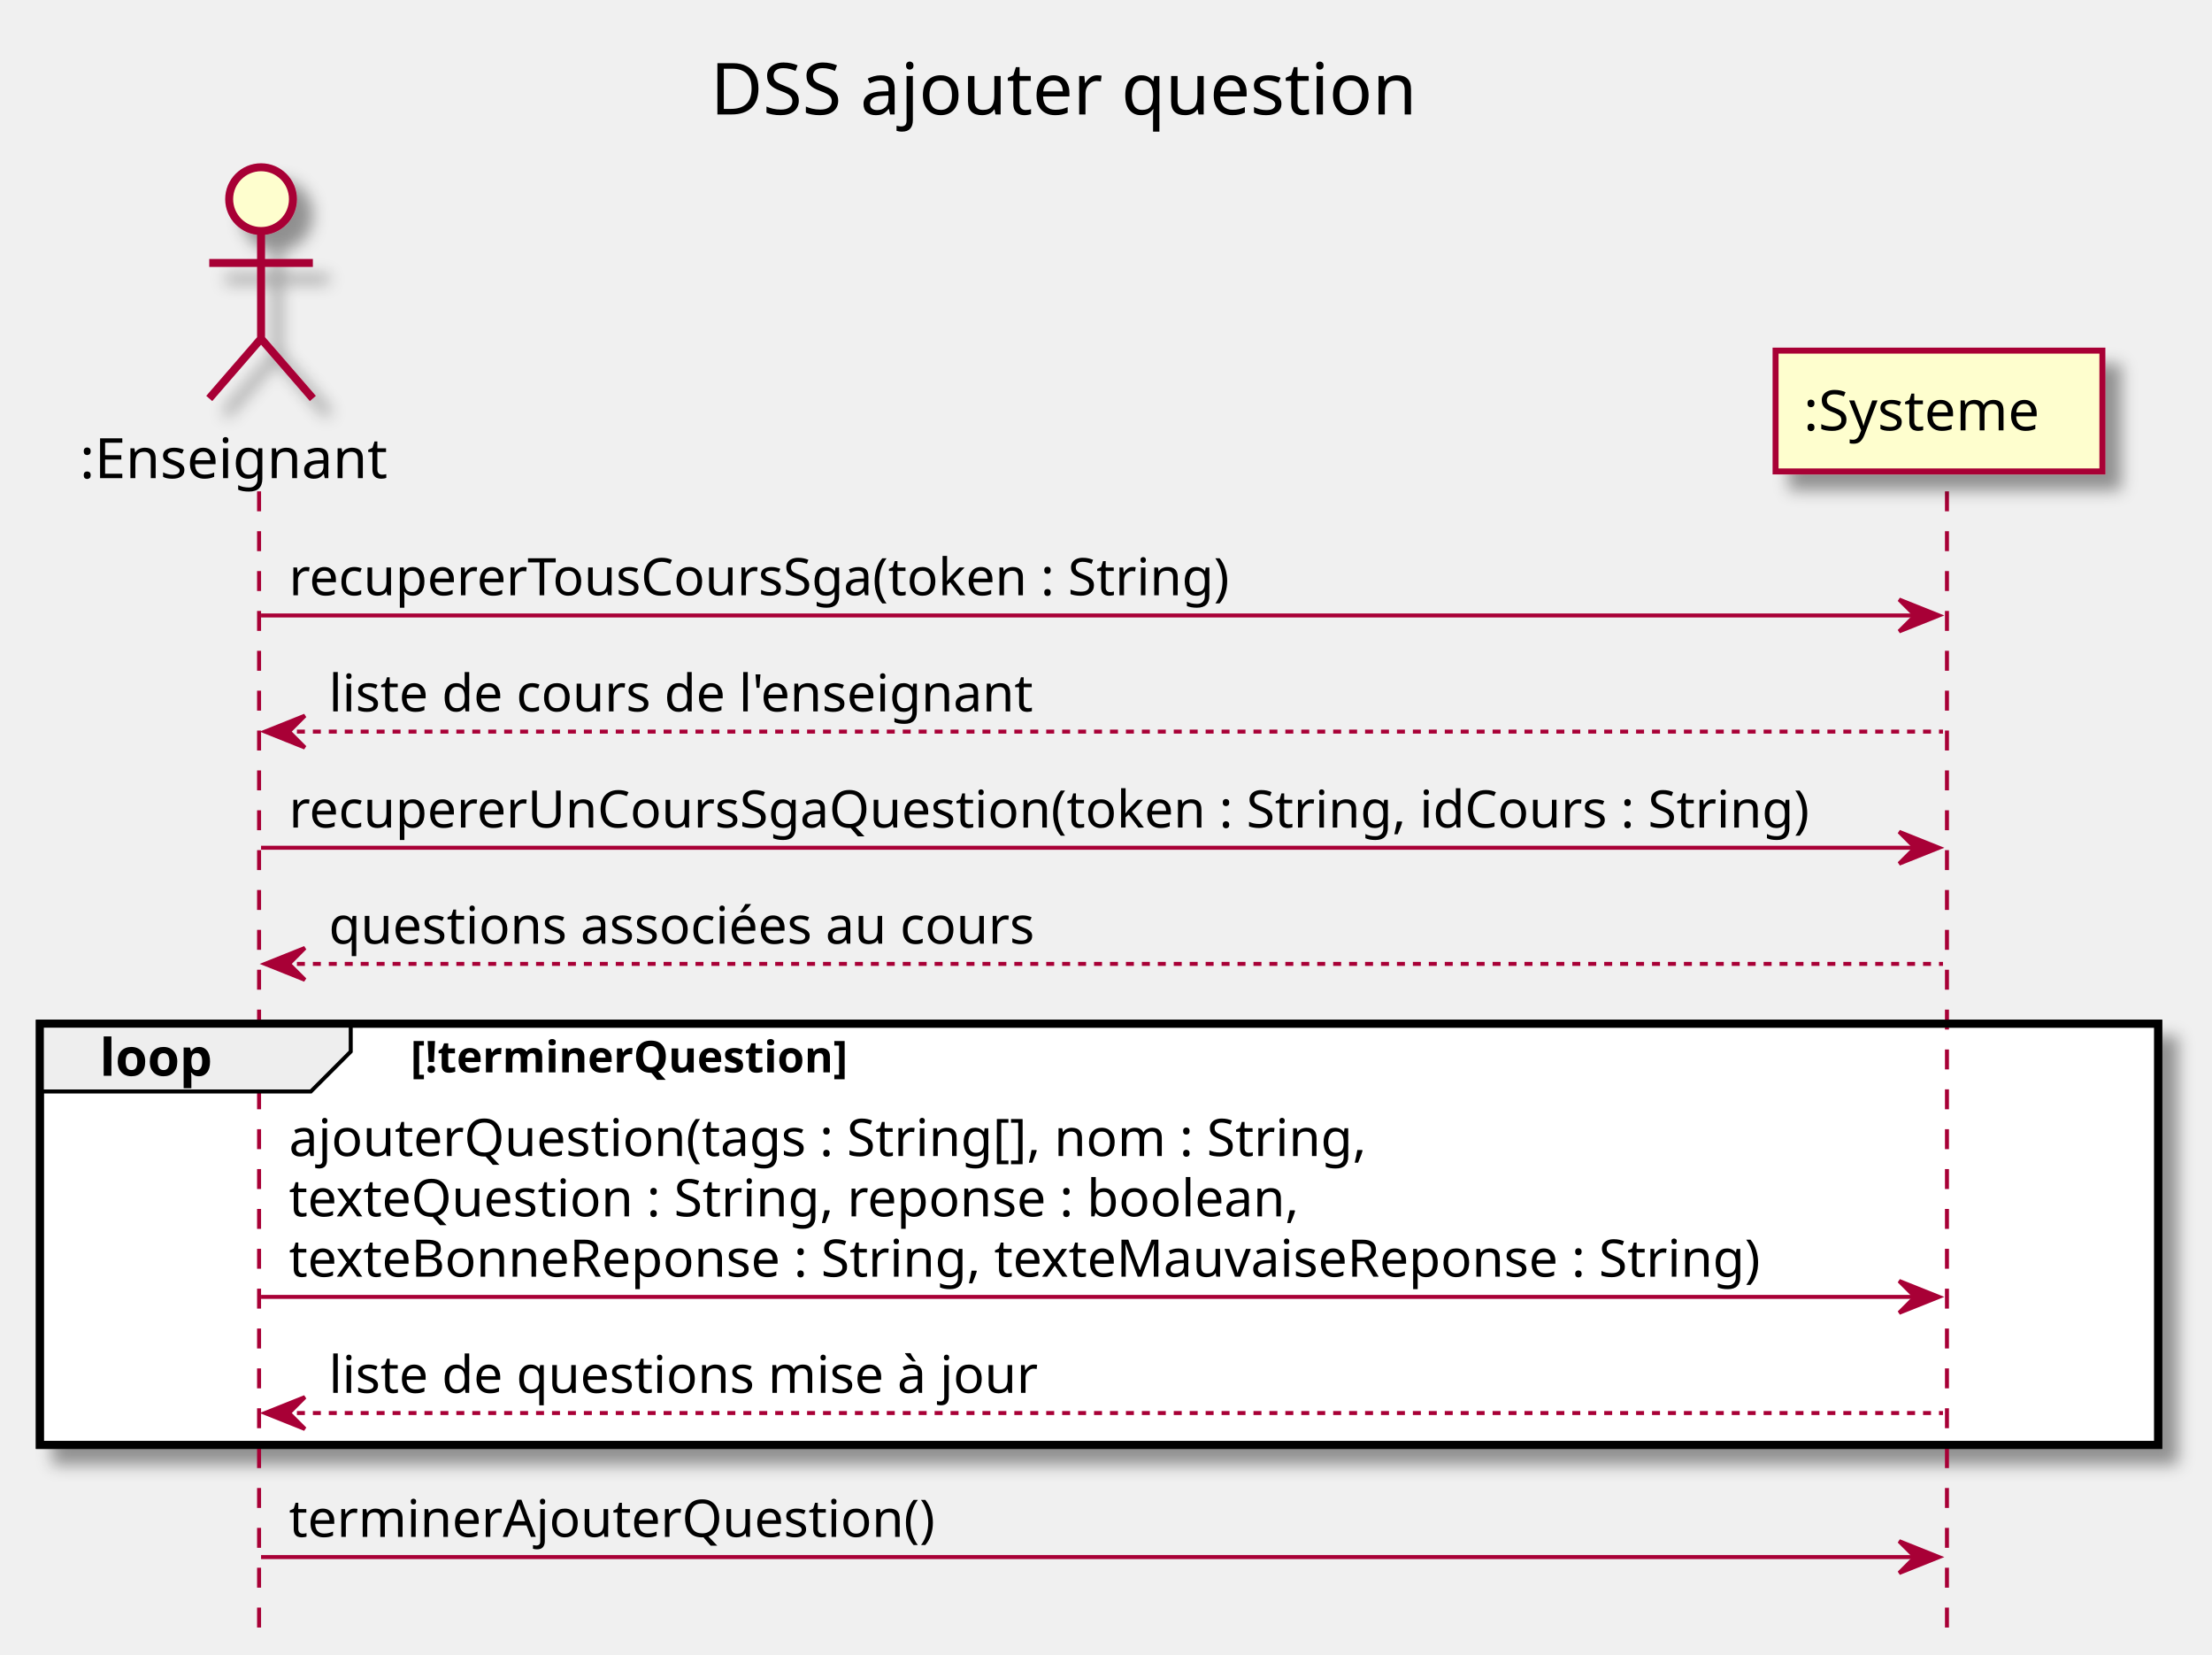
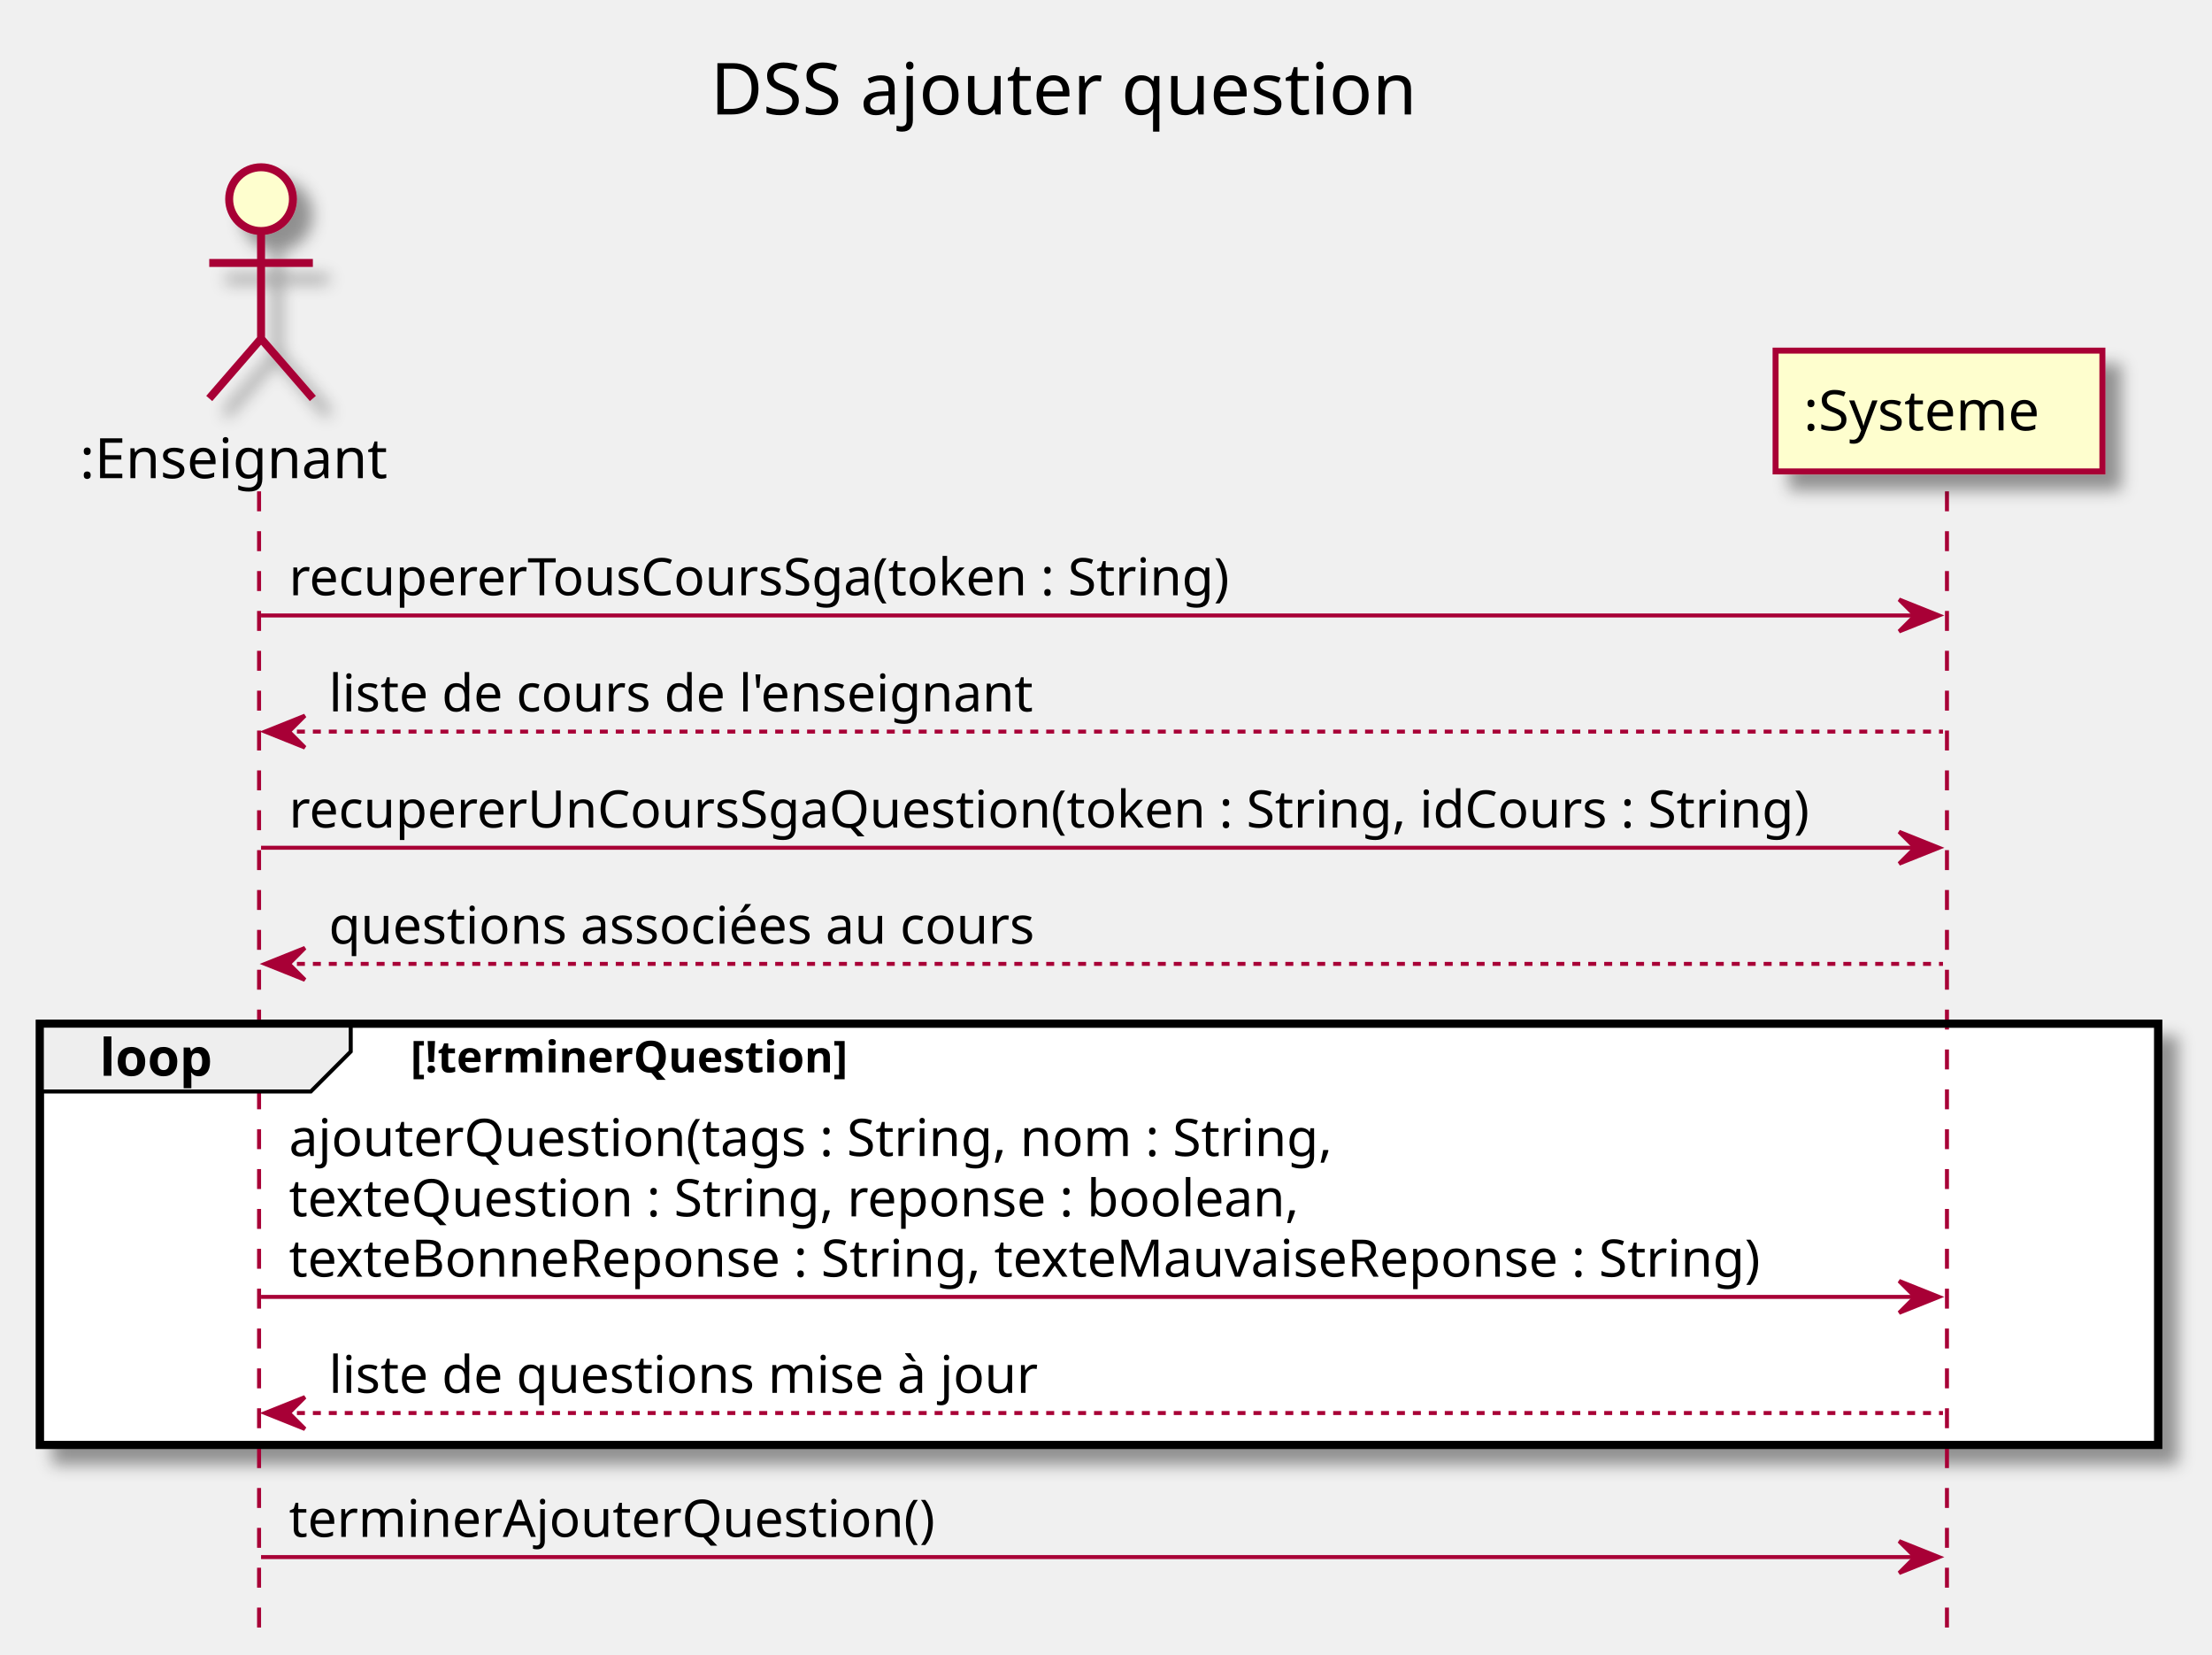
<svg xmlns="http://www.w3.org/2000/svg" contentScriptType="application/ecmascript" contentStyleType="text/css" height="415px" preserveAspectRatio="none" style="width:555px;height:415px;background:#FFFFFF;" version="1.1" viewBox="0 0 555 415" width="555px" zoomAndPan="magnify">
  <defs>
-     <filter height="300%" id="fqn4bgz2xbhf4" width="300%" x="-1" y="-1">
+     <filter height="300%" id="f13wecjdqct7wy" width="300%" x="-1" y="-1">
      <feGaussianBlur result="blurOut" stdDeviation="2.0" />
      <feColorMatrix in="blurOut" result="blurOut2" type="matrix" values="0 0 0 0 0 0 0 0 0 0 0 0 0 0 0 0 0 0 .4 0" />
      <feOffset dx="4.0" dy="4.0" in="blurOut2" result="blurOut3" />
      <feBlend in="SourceGraphic" in2="blurOut3" mode="normal" />
    </filter>
  </defs>
  <g>
    <text fill="#000000" font-family="sans-serif" font-size="18" lengthAdjust="spacing" textLength="195" x="178.25" y="28.708">DSS ajouter question</text>
-     <rect fill="#FFFFFF" filter="url(#fqn4bgz2xbhf4)" height="105.664" style="stroke:#000000;stroke-width:2.0;" width="531.5" x="10" y="256.781" />
+     <rect fill="#FFFFFF" filter="url(#f13wecjdqct7wy)" height="105.664" style="stroke:#000000;stroke-width:2.0;" width="531.5" x="10" y="256.781" />
    <line style="stroke:#A80036;stroke-width:1.0;stroke-dasharray:5.0,5.0;" x1="65" x2="65" y1="123.25" y2="408.578" />
    <line style="stroke:#A80036;stroke-width:1.0;stroke-dasharray:5.0,5.0;" x1="488.5" x2="488.5" y1="123.25" y2="408.578" />
    <text fill="#000000" font-family="sans-serif" font-size="14" lengthAdjust="spacing" textLength="85" x="20" y="119.948">:Enseignant</text>
-     <ellipse cx="65.5" cy="49.953" fill="#FEFECE" filter="url(#fqn4bgz2xbhf4)" rx="8" ry="8" style="stroke:#A80036;stroke-width:2.0;" />
-     <path d="M65.5,57.953 L65.5,84.953 M52.5,65.953 L78.5,65.953 M65.5,84.953 L52.5,99.953 M65.5,84.953 L78.5,99.953 " fill="none" filter="url(#fqn4bgz2xbhf4)" style="stroke:#A80036;stroke-width:2.0;" />
-     <rect fill="#FEFECE" filter="url(#fqn4bgz2xbhf4)" height="30.297" style="stroke:#A80036;stroke-width:1.5;" width="82" x="445.5" y="87.953" />
+     <ellipse cx="65.5" cy="49.953" fill="#FEFECE" filter="url(#f13wecjdqct7wy)" rx="8" ry="8" style="stroke:#A80036;stroke-width:2.0;" />
+     <path d="M65.5,57.953 L65.5,84.953 M52.5,65.953 L78.5,65.953 M65.5,84.953 L52.5,99.953 M65.5,84.953 L78.5,99.953 " fill="none" filter="url(#f13wecjdqct7wy)" style="stroke:#A80036;stroke-width:2.0;" />
+     <rect fill="#FEFECE" filter="url(#f13wecjdqct7wy)" height="30.297" style="stroke:#A80036;stroke-width:1.5;" width="82" x="445.5" y="87.953" />
    <text fill="#000000" font-family="sans-serif" font-size="14" lengthAdjust="spacing" textLength="68" x="452.5" y="107.948">:Systeme</text>
    <polygon fill="#A80036" points="476.5,150.383,486.5,154.383,476.5,158.383,480.5,154.383" style="stroke:#A80036;stroke-width:1.0;" />
    <line style="stroke:#A80036;stroke-width:1.0;" x1="65.5" x2="482.5" y1="154.383" y2="154.383" />
    <text fill="#000000" font-family="sans-serif" font-size="13" lengthAdjust="spacing" textLength="250" x="72.5" y="149.317">recupererTousCoursSga(token : String)</text>
    <polygon fill="#A80036" points="76.5,179.516,66.5,183.516,76.5,187.516,72.5,183.516" style="stroke:#A80036;stroke-width:1.0;" />
    <line style="stroke:#A80036;stroke-width:1.0;stroke-dasharray:2.0,2.0;" x1="70.5" x2="487.5" y1="183.516" y2="183.516" />
    <text fill="#000000" font-family="sans-serif" font-size="13" lengthAdjust="spacing" textLength="186" x="82.5" y="178.45">liste de cours de l'enseignant</text>
    <polygon fill="#A80036" points="476.5,208.648,486.5,212.648,476.5,216.648,480.5,212.648" style="stroke:#A80036;stroke-width:1.0;" />
    <line style="stroke:#A80036;stroke-width:1.0;" x1="65.5" x2="482.5" y1="212.648" y2="212.648" />
    <text fill="#000000" font-family="sans-serif" font-size="13" lengthAdjust="spacing" textLength="399" x="72.5" y="207.583">recupererUnCoursSgaQuestion(token : String, idCours : String)</text>
    <polygon fill="#A80036" points="76.5,237.781,66.5,241.781,76.5,245.781,72.5,241.781" style="stroke:#A80036;stroke-width:1.0;" />
    <line style="stroke:#A80036;stroke-width:1.0;stroke-dasharray:2.0,2.0;" x1="70.5" x2="487.5" y1="241.781" y2="241.781" />
    <text fill="#000000" font-family="sans-serif" font-size="13" lengthAdjust="spacing" textLength="188" x="82.5" y="236.715">questions associées au cours</text>
    <path d="M10,256.781 L88,256.781 L88,263.781 L78,273.781 L10,273.781 L10,256.781 " fill="#EEEEEE" style="stroke:#000000;stroke-width:1.0;" />
    <rect fill="none" height="105.664" style="stroke:#000000;stroke-width:2.0;" width="531.5" x="10" y="256.781" />
    <text fill="#000000" font-family="sans-serif" font-size="13" font-weight="bold" lengthAdjust="spacing" textLength="33" x="25" y="269.848">loop</text>
    <text fill="#000000" font-family="sans-serif" font-size="11" font-weight="bold" lengthAdjust="spacing" textLength="136" x="103" y="268.992">[!terminerQuestion]</text>
    <polygon fill="#A80036" points="476.5,321.312,486.5,325.312,476.5,329.312,480.5,325.312" style="stroke:#A80036;stroke-width:1.0;" />
    <line style="stroke:#A80036;stroke-width:1.0;" x1="65.5" x2="482.5" y1="325.312" y2="325.312" />
-     <text fill="#000000" font-family="sans-serif" font-size="13" lengthAdjust="spacing" textLength="286" x="72.5" y="289.981">ajouterQuestion(tags : String[], nom : String,</text>
+     <text fill="#000000" font-family="sans-serif" font-size="13" lengthAdjust="spacing" textLength="276" x="72.5" y="289.981">ajouterQuestion(tags : String, nom : String,</text>
    <text fill="#000000" font-family="sans-serif" font-size="13" lengthAdjust="spacing" textLength="269" x="72.5" y="305.114">texteQuestion : String, reponse : boolean,</text>
    <text fill="#000000" font-family="sans-serif" font-size="13" lengthAdjust="spacing" textLength="393" x="72.5" y="320.247">texteBonneReponse : String, texteMauvaiseReponse : String)</text>
    <polygon fill="#A80036" points="76.5,350.445,66.5,354.445,76.5,358.445,72.5,354.445" style="stroke:#A80036;stroke-width:1.0;" />
    <line style="stroke:#A80036;stroke-width:1.0;stroke-dasharray:2.0,2.0;" x1="70.5" x2="487.5" y1="354.445" y2="354.445" />
    <text fill="#000000" font-family="sans-serif" font-size="13" lengthAdjust="spacing" textLength="187" x="82.5" y="349.379">liste de questions mise à jour</text>
    <polygon fill="#A80036" points="476.5,386.578,486.5,390.578,476.5,394.578,480.5,390.578" style="stroke:#A80036;stroke-width:1.0;" />
    <line style="stroke:#A80036;stroke-width:1.0;" x1="65.5" x2="482.5" y1="390.578" y2="390.578" />
    <text fill="#000000" font-family="sans-serif" font-size="13" lengthAdjust="spacing" textLength="168" x="72.5" y="385.512">terminerAjouterQuestion()</text>
  </g>
</svg>
